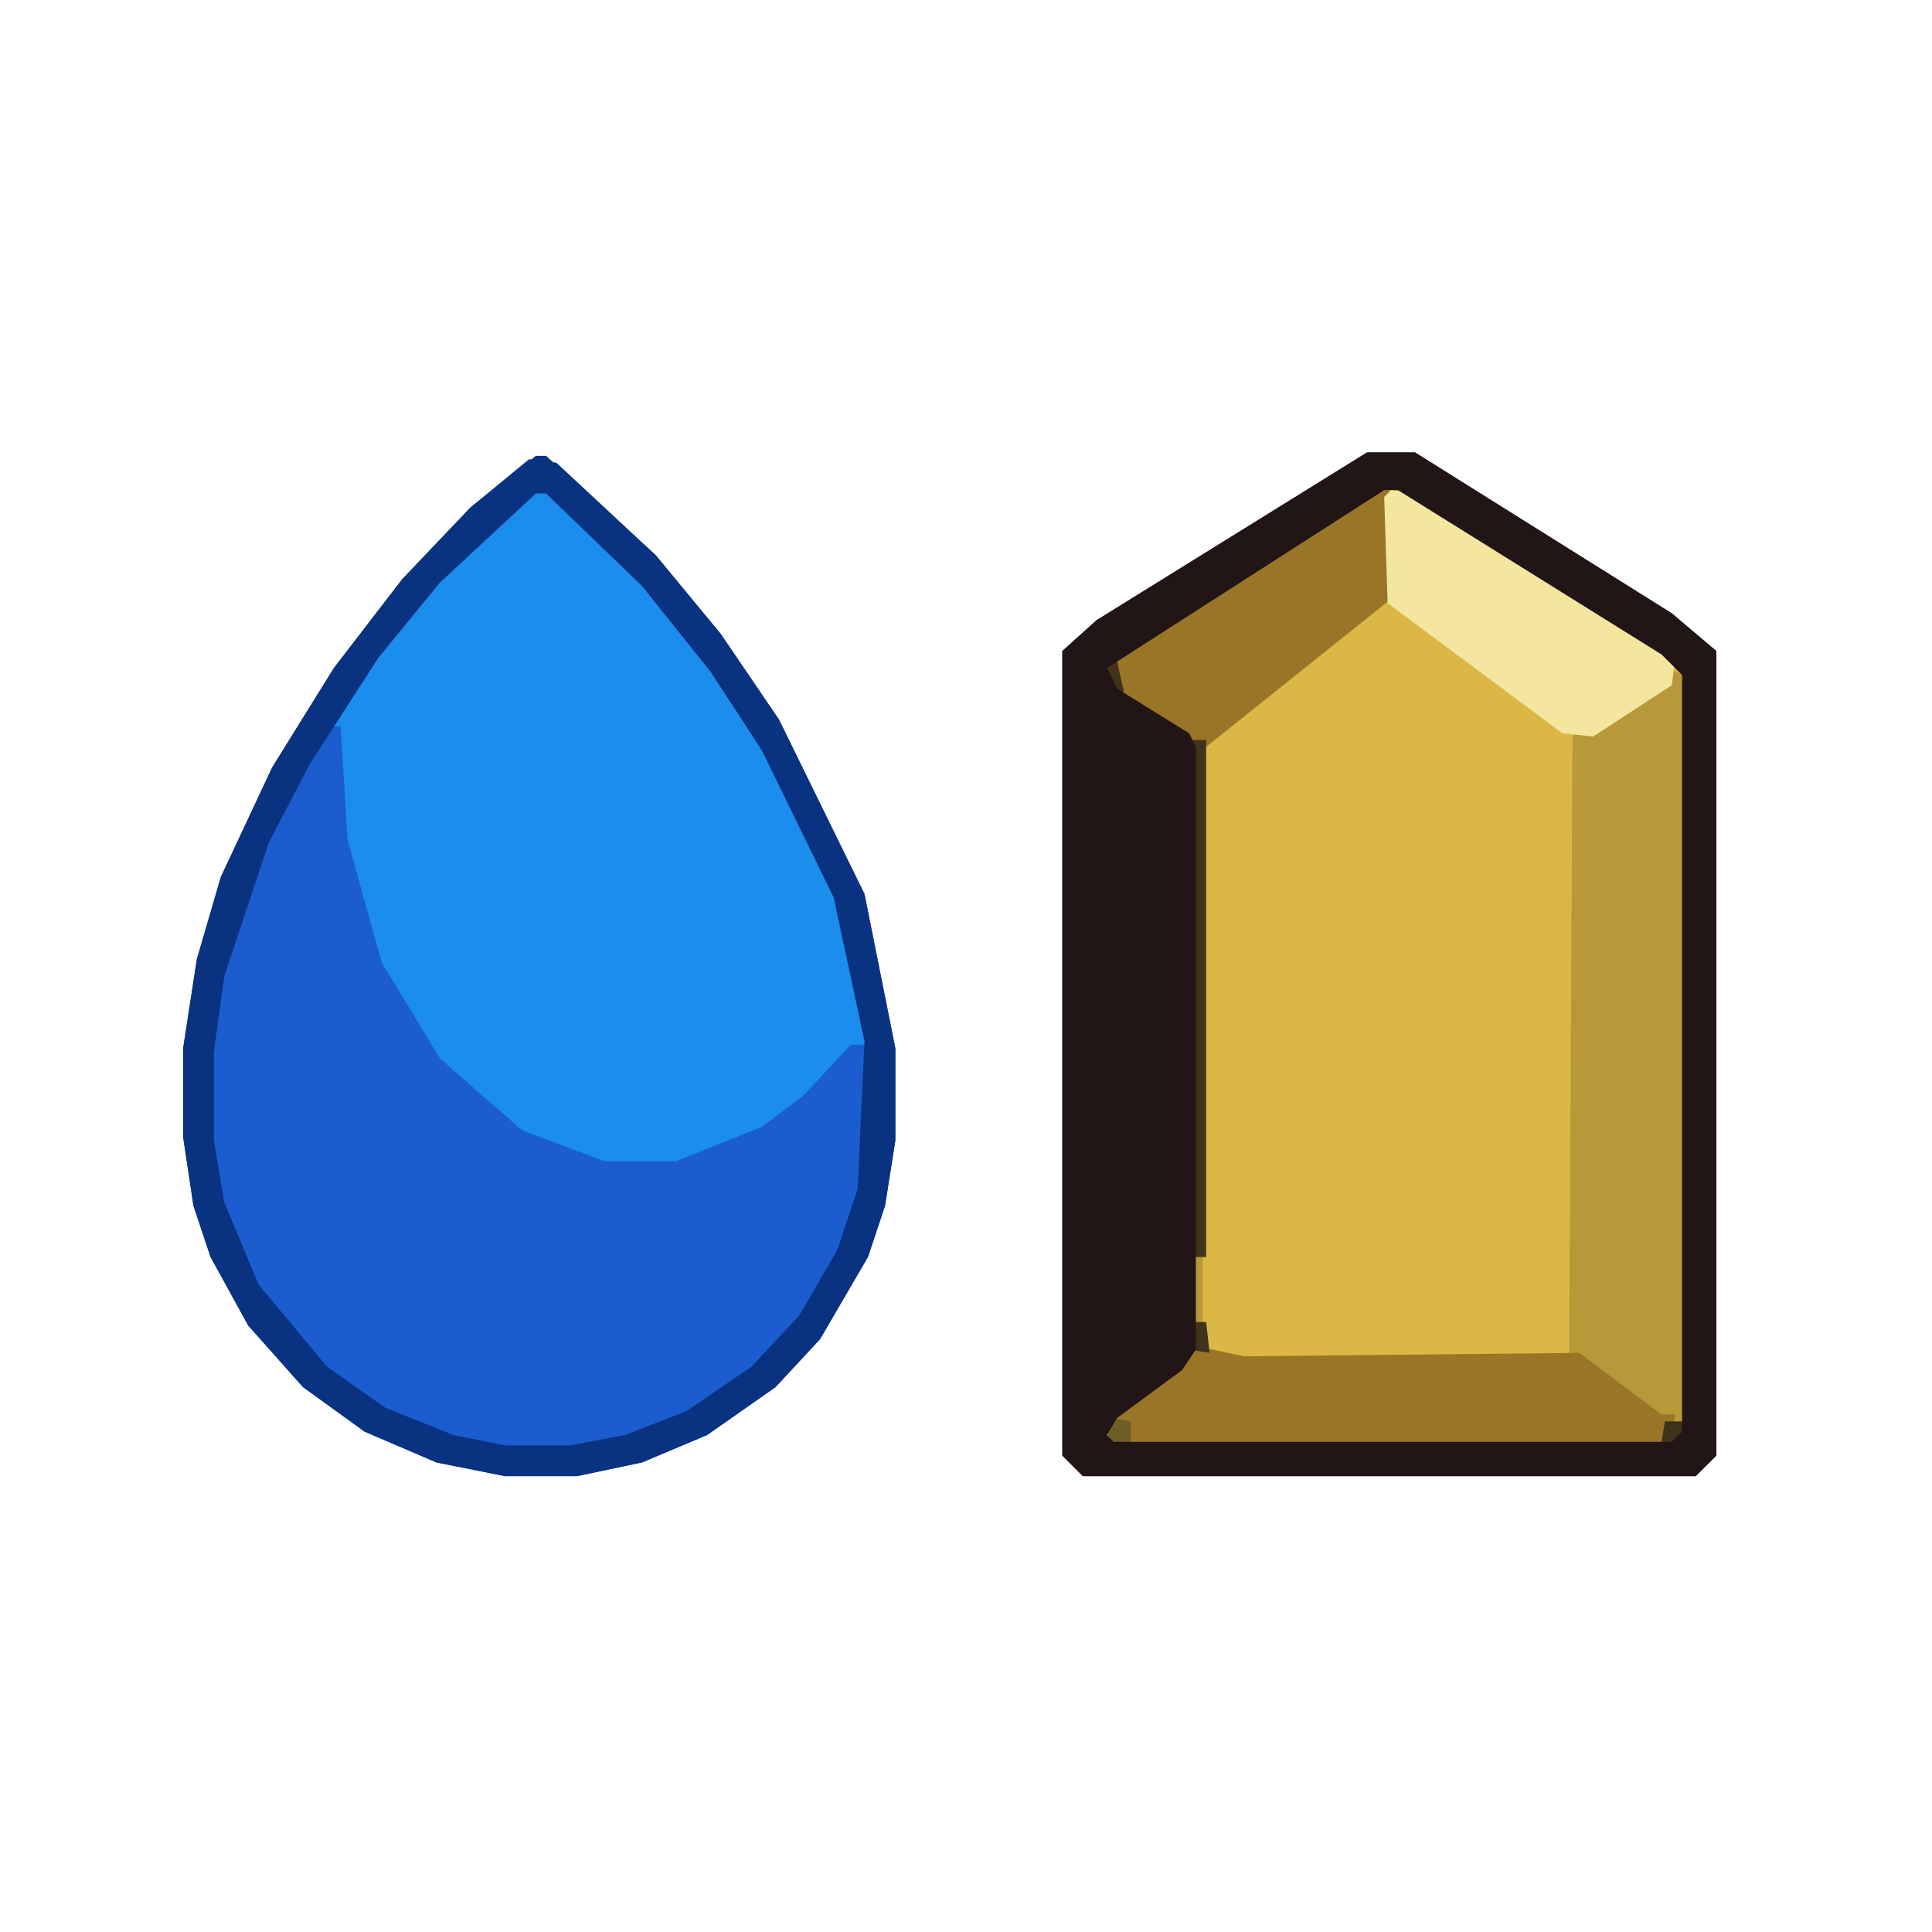
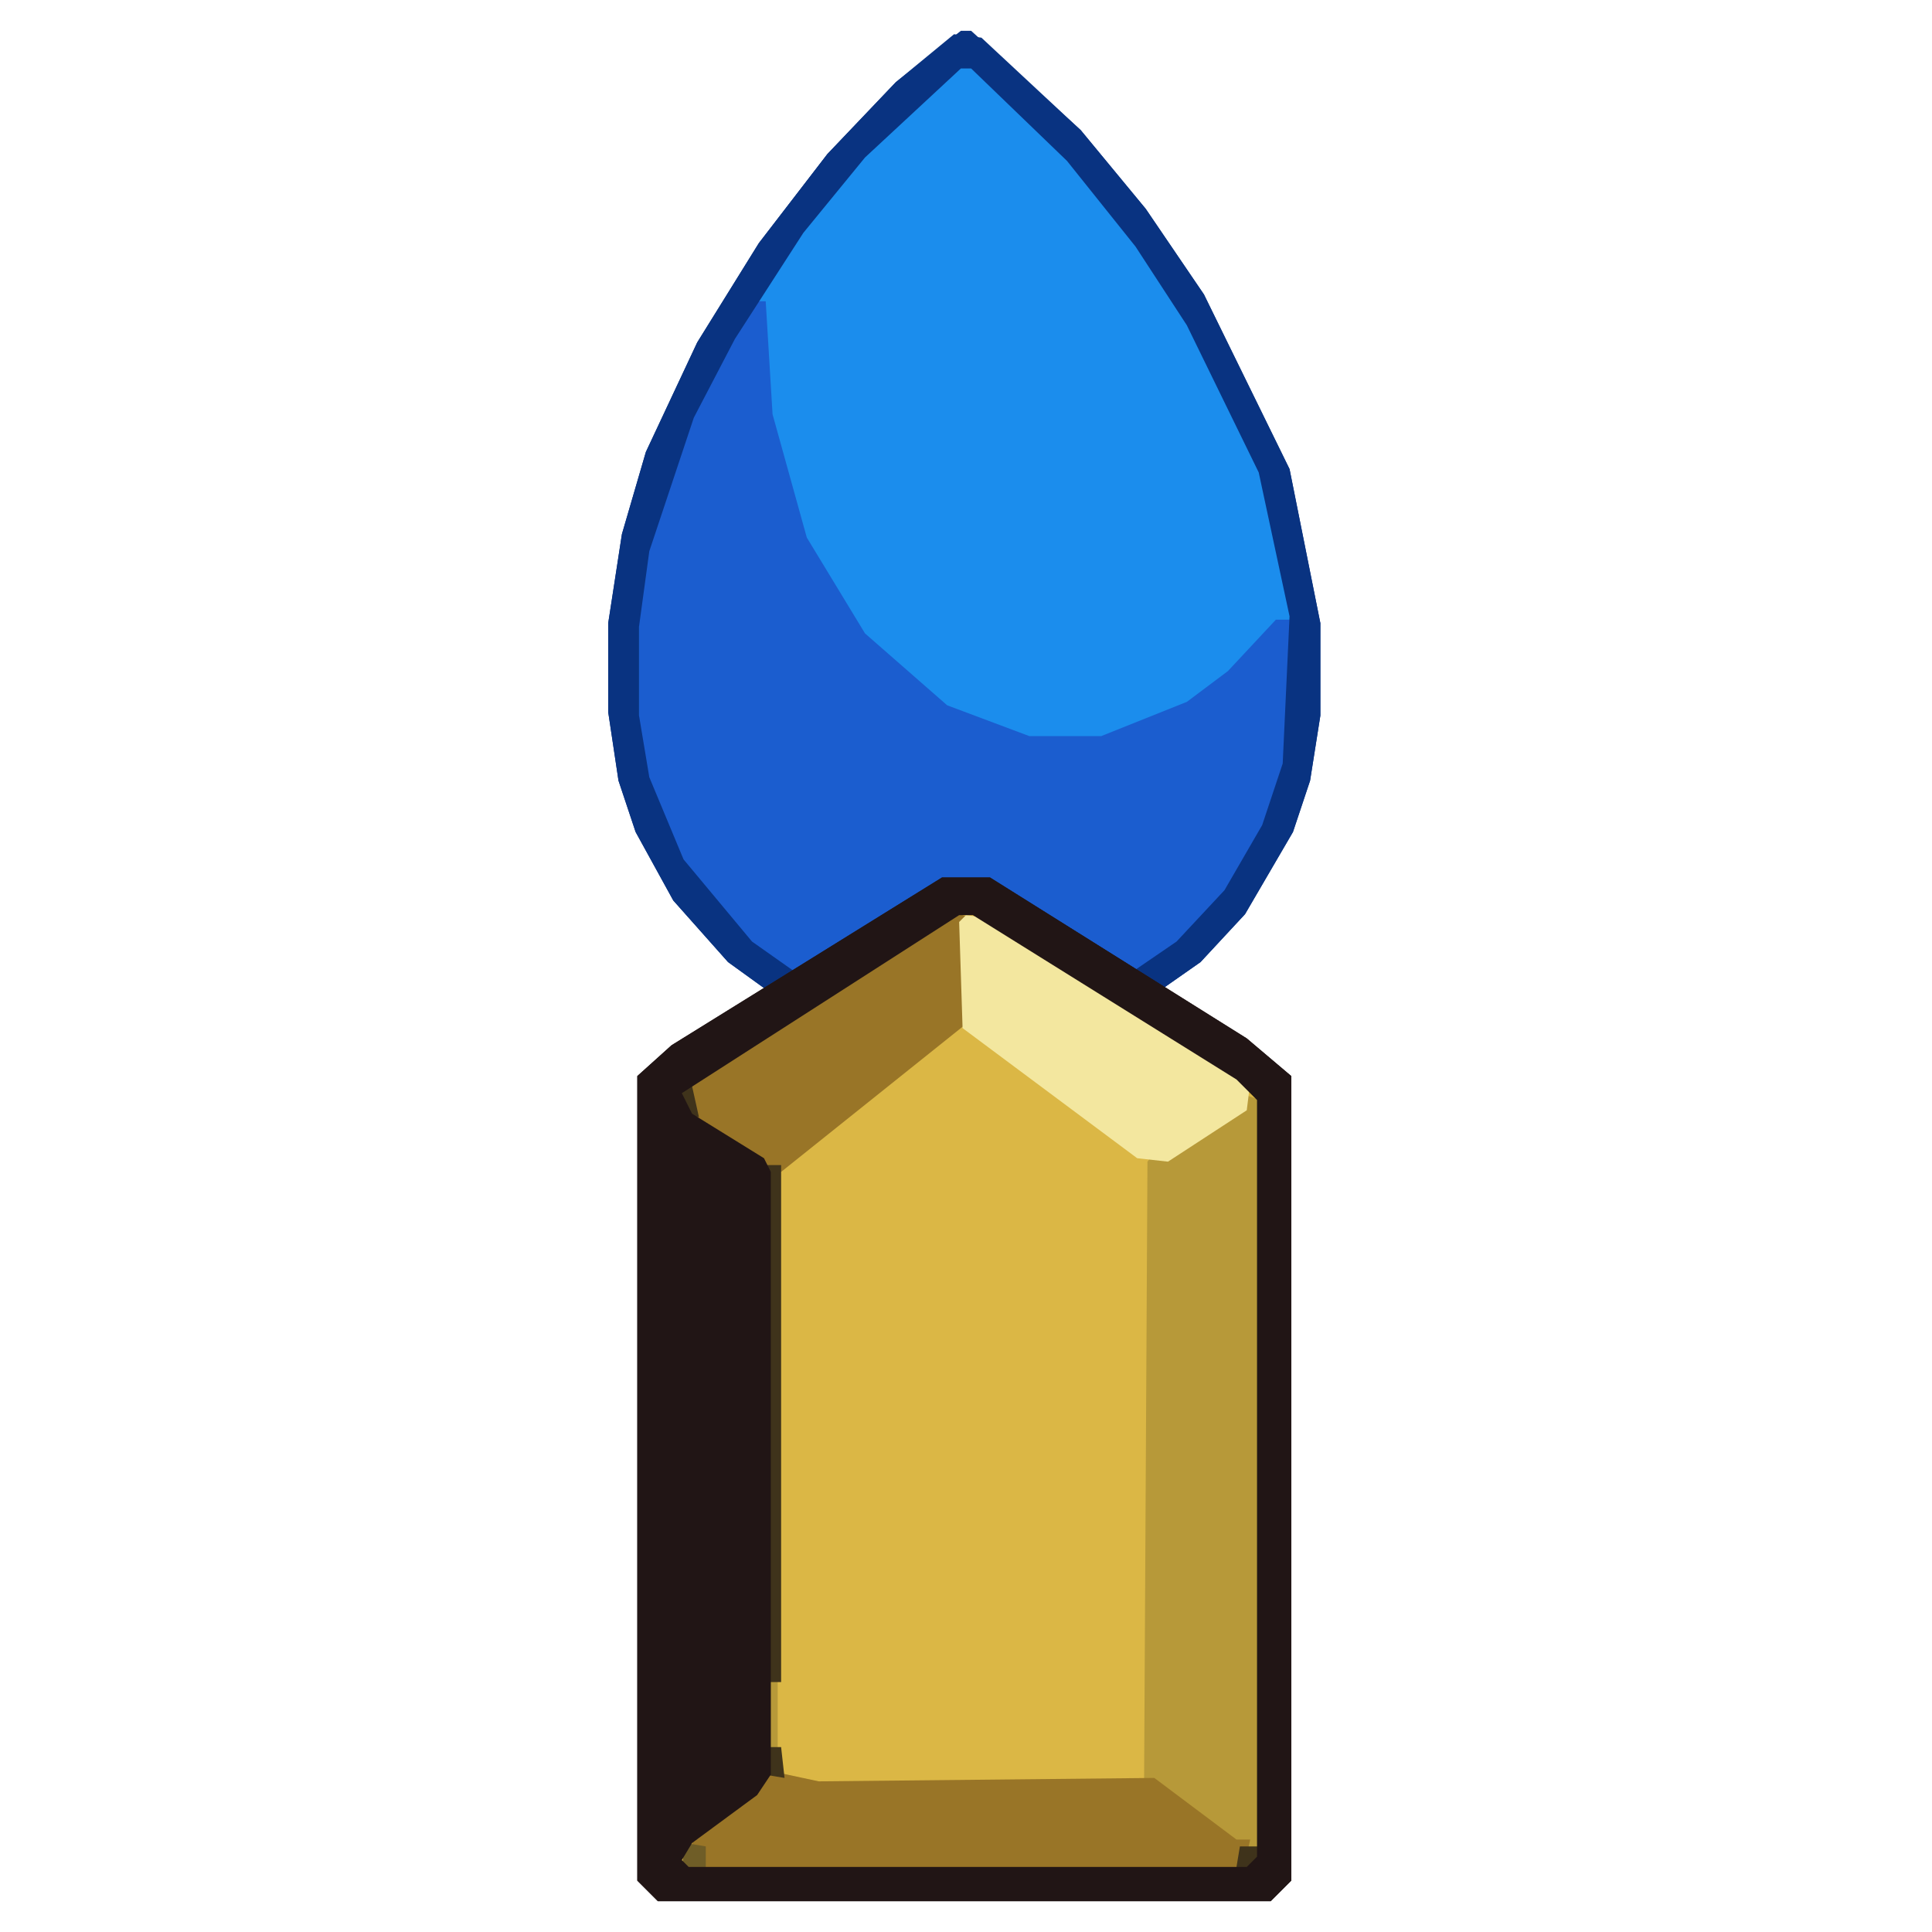
<svg xmlns="http://www.w3.org/2000/svg" viewBox="0 0 200 200" width="200" height="200">
-   <g transform="translate(0 44) scale(0.56)">
+   <g transform="translate(44 0) scale(0.56)">
    <svg viewBox="-45.5 0 316 316" width="200" height="200">
      <path d="M109,10 L92,24 L72,45 L52,71 L34,100 L19,132 L12,156 L8,182 L8,208 L11,228 L16,243 L27,263 L43,281 L61,294 L82,303 L102,307 L123,307 L142,303 L161,295 L181,281 L194,267 L208,243 L213,228 L216,209 L216,182 L207,137 L182,86 L165,61 L146,38 L117,11 Z" fill="#093381" fill-rule="evenodd" />
      <path d="M109,19 L82,44 L64,66 L44,97 L32,120 L19,159 L16,181 L16,211 L19,229 L24,243 L35,262 L48,276 L65,288 L85,296 L100,299 L123,299 L139,296 L157,289 L176,276 L189,262 L200,243 L206,225 L208,211 L208,178 L199,136 L178,93 L163,70 L143,45 L116,19 Z" fill="#1b8ded" fill-rule="evenodd" />
      <path d="M50,88 L39,106 L25,137 L17,172 L17,219 L22,238 L29,253 L40,268 L53,280 L65,288 L85,296 L100,299 L123,299 L139,296 L157,289 L171,280 L184,268 L200,243 L207,220 L208,181 L203,181 L189,196 L177,205 L152,215 L131,215 L107,206 L83,185 L66,157 L56,121 L54,88 Z" fill="#1b5dcf" fill-rule="evenodd" />
      <path d="M111,9 L92,24 L72,45 L52,71 L34,100 L19,132 L12,156 L8,182 L8,208 L11,228 L16,243 L27,263 L43,281 L61,294 L82,303 L102,307 L123,307 L142,303 L161,295 L181,281 L194,267 L208,243 L213,228 L216,209 L216,182 L207,137 L182,86 L165,61 L146,38 L114,9 Z M111,20 L114,20 L142,47 L162,72 L177,95 L198,138 L207,180 L205,223 L199,241 L188,260 L174,275 L155,288 L137,295 L121,298 L102,298 L87,295 L67,287 L50,275 L30,251 L20,227 L17,209 L17,183 L20,161 L33,122 L45,99 L65,68 L83,46 Z" fill="#093381" fill-rule="evenodd" />
    </svg>
  </g>
-   <g transform="translate(88 44) scale(0.56)">
+   <g transform="translate(44 88) scale(0.56)">
    <svg viewBox="-54 0 316 316" width="200" height="200">
      <path d="M97,8 L18,57 L8,66 L8,301 L14,307 L193,307 L199,301 L199,66 L186,55 L111,8 Z" fill="#211515" fill-rule="evenodd" />
      <path d="M102,17 L19,70 L19,75 L45,94 L45,271 L19,292 L19,296 L21,298 L188,298 L190,296 L190,71 L185,66 L108,18 Z" fill="#dbb745" fill-rule="evenodd" />
      <path d="M45,242 L45,263 L49,263 L49,242 Z M184,71 L161,86 L157,91 L156,275 L180,293 L187,294 L190,290 L190,73 Z" fill="#b79939" fill-rule="evenodd" />
      <path d="M24,288 L24,293 L27,298 L185,298 L187,289 L183,289 L159,271 L61,272 L47,269 Z M106,20 L100,18 L21,68 L21,76 L46,94 L50,94 L105,50 Z" fill="#997527" fill-rule="evenodd" />
      <path d="M102,21 L103,52 L154,90 L163,91 L186,76 L187,68 L111,20 L104,19 Z" fill="#f3e79f" fill-rule="evenodd" />
      <path d="M184,291 L183,297 L188,298 L190,291 Z M45,262 L45,270 L51,271 L50,262 Z M46,92 L45,243 L50,243 L50,92 Z M20,69 L19,75 L22,78 L26,78 L24,69 Z" fill="#3f331b" fill-rule="evenodd" />
      <path d="M22,290 L21,297 L28,298 L28,291 Z" fill="#6f5d27" fill-rule="evenodd" />
      <path d="M97,8 L18,57 L8,66 L8,301 L14,307 L193,307 L199,301 L199,66 L186,55 L111,8 Z M102,19 L106,19 L183,67 L189,73 L189,294 L186,297 L23,297 L21,295 L24,290 L43,276 L47,270 L47,94 L45,90 L24,77 L21,71 Z" fill="#211515" fill-rule="evenodd" />
    </svg>
  </g>
</svg>
